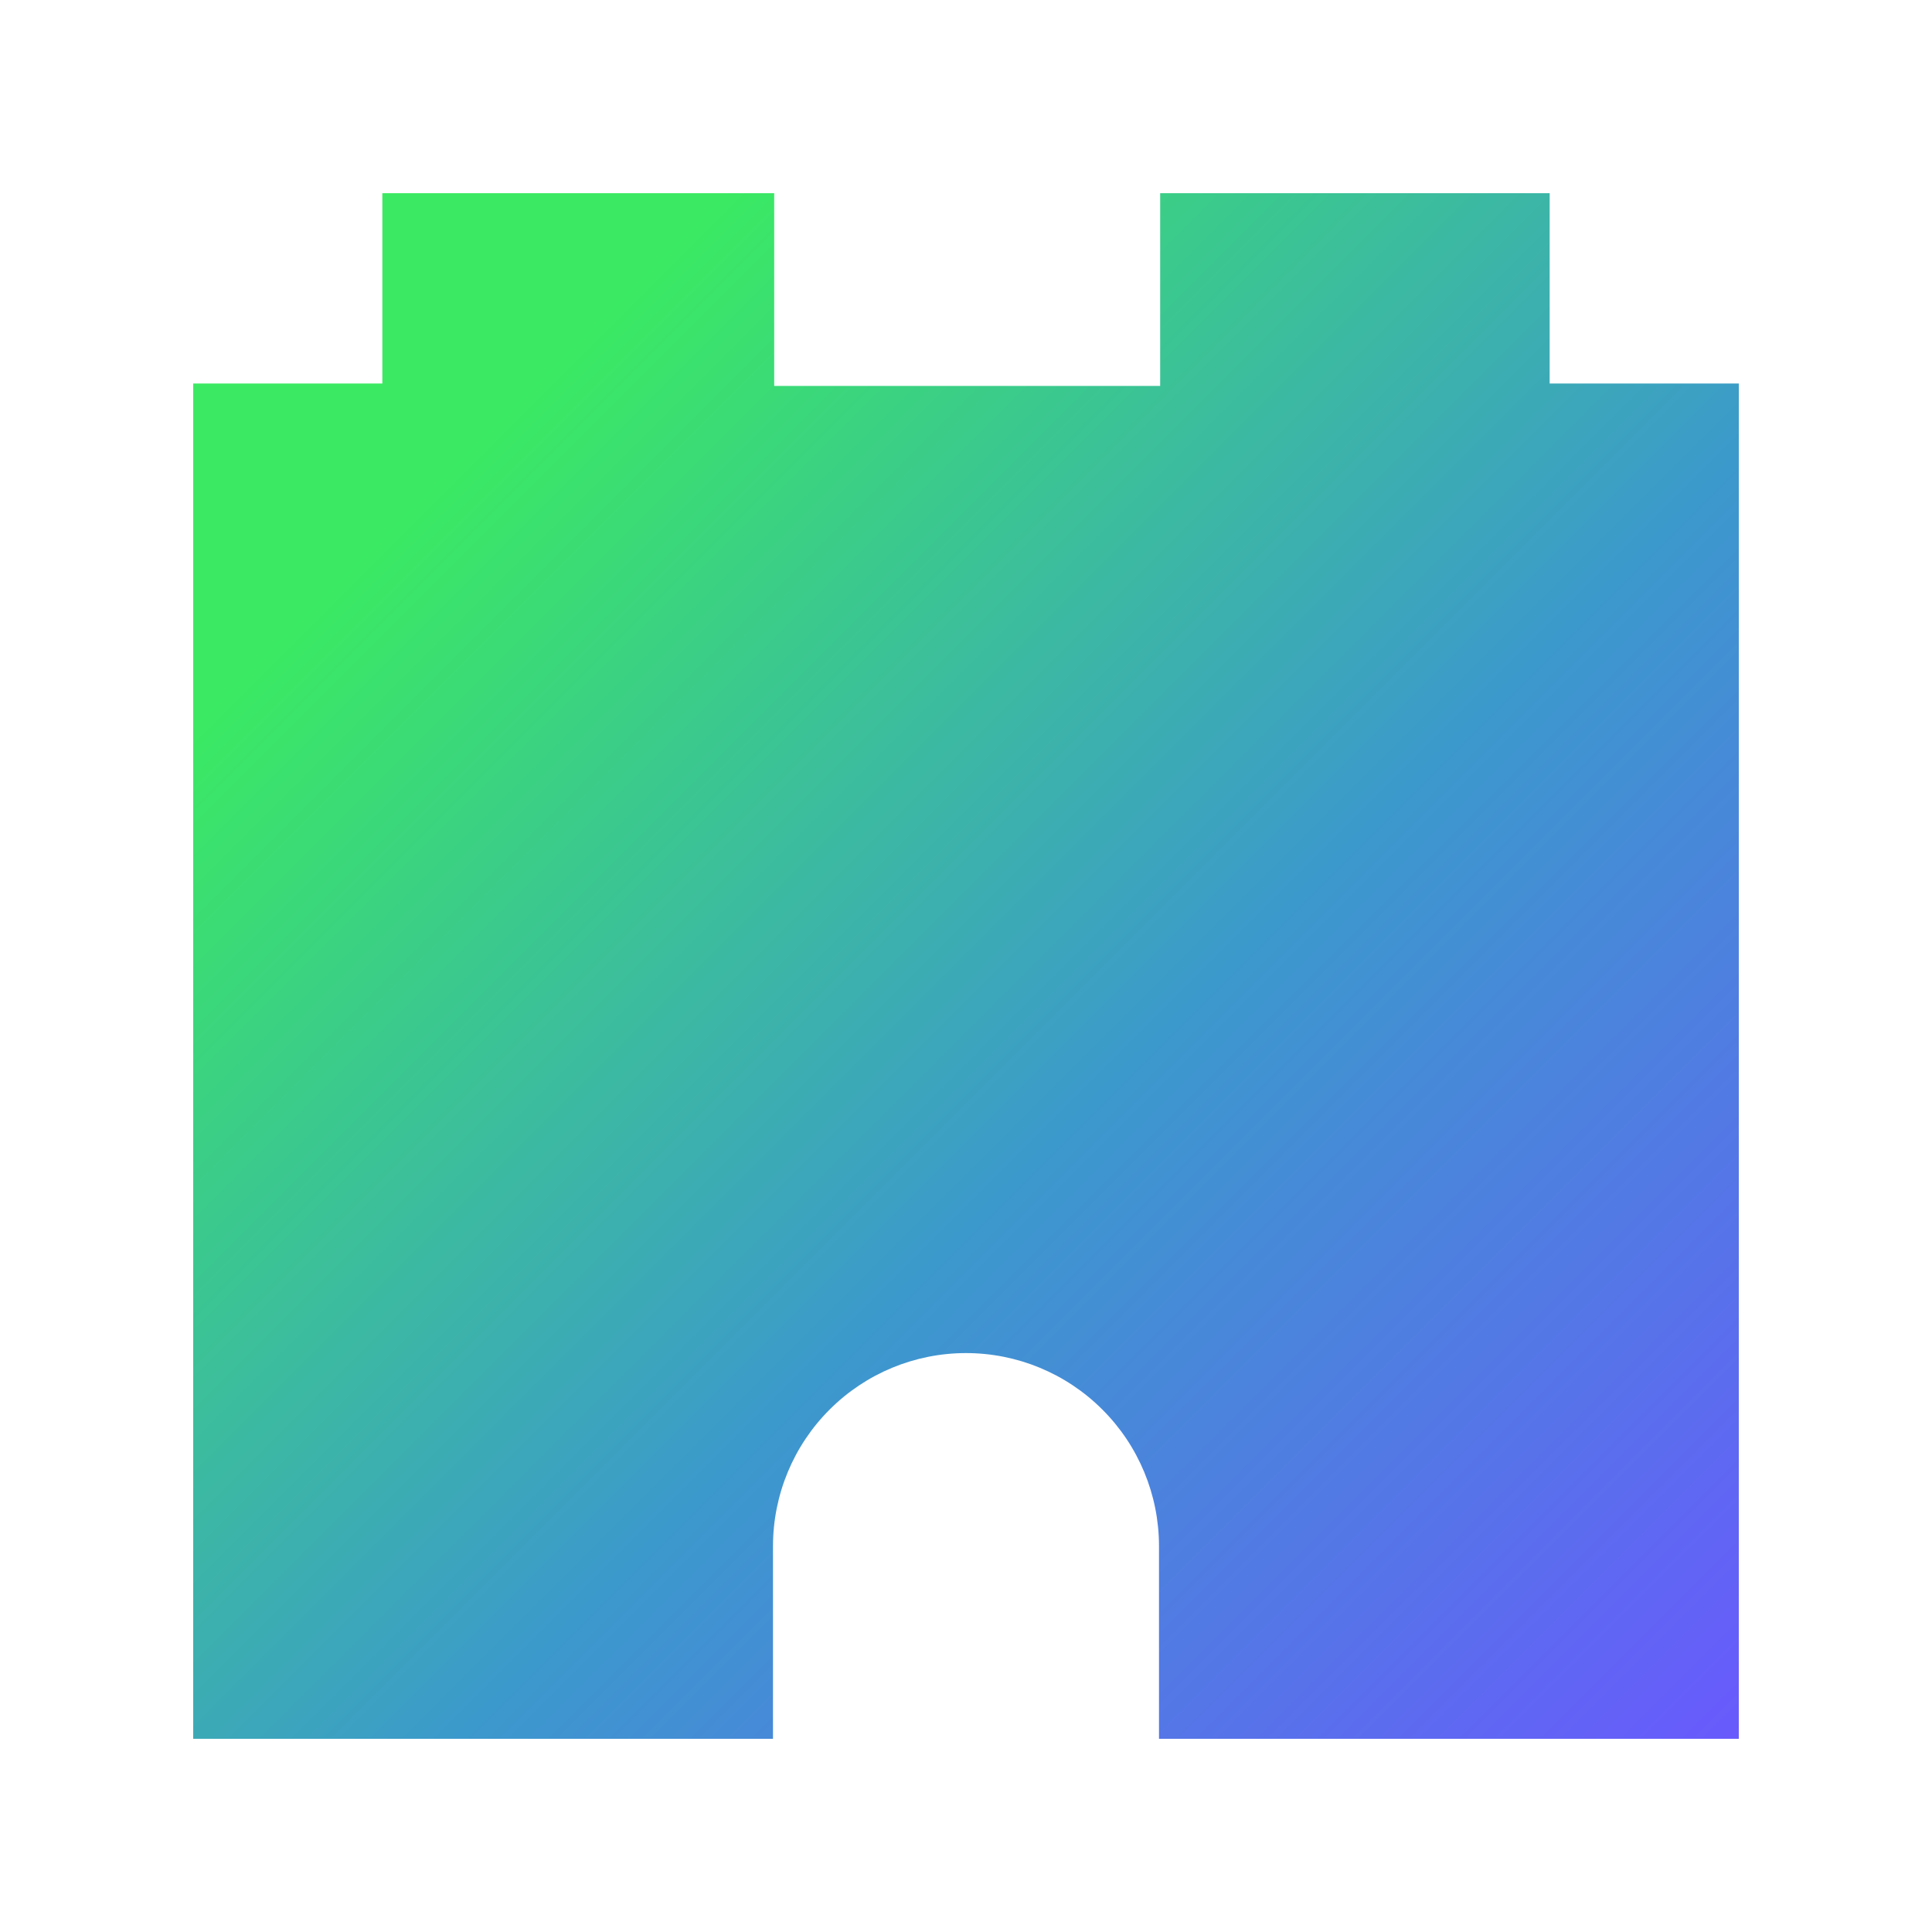
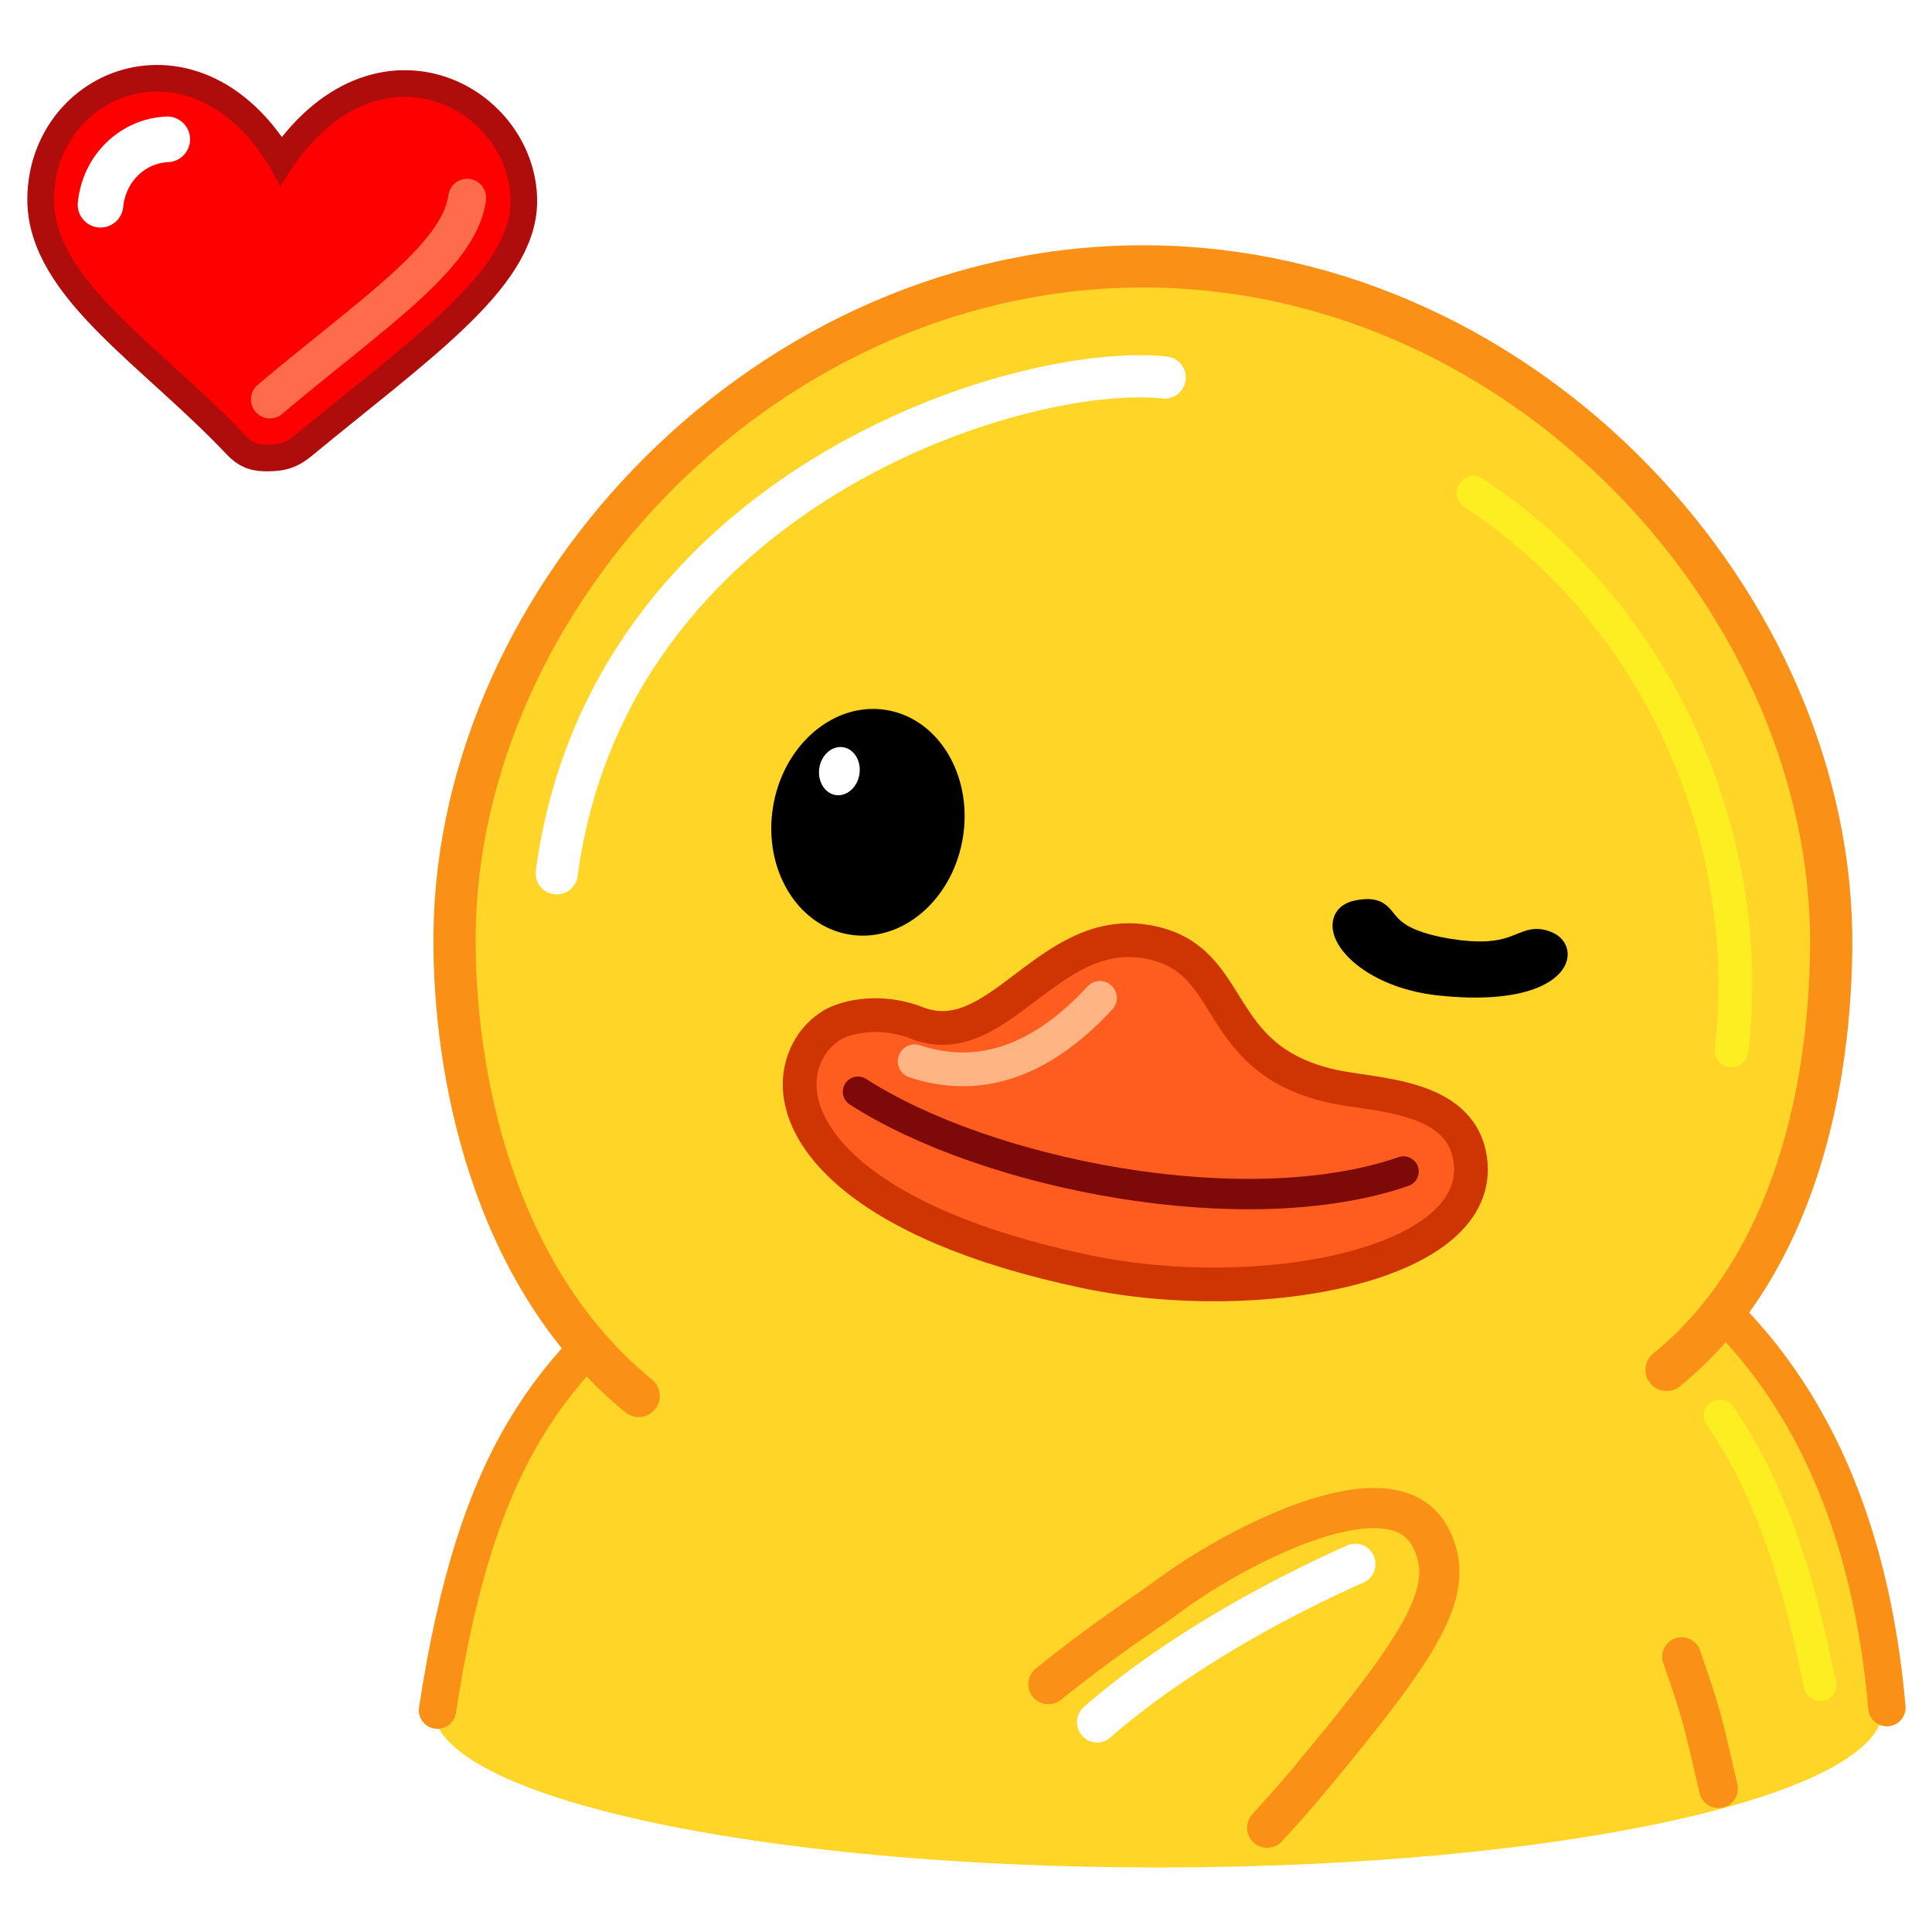
- <svg xmlns="http://www.w3.org/2000/svg" width="40" height="40" viewBox="0 0 40 40" fill="none">
-   <path d="M32.084 7.94V4H24.02V7.99H16.029V4H7.916V7.94H4V36H16.004V32.005C16.006 30.946 16.427 29.931 17.177 29.183C17.926 28.434 18.941 28.014 20 28.014C21.059 28.014 22.074 28.434 22.823 29.183C23.573 29.931 23.994 30.946 23.996 32.005V36H36V7.94H32.084Z" fill="url(#paint0_linear)" />
-   <defs>
-     <linearGradient id="paint0_linear" x1="2.942" y1="4.9" x2="37.777" y2="39.734" gradientUnits="userSpaceOnUse">
-       <stop offset="0.159" stop-color="#3BEA62" />
-       <stop offset="0.54" stop-color="#3C99CC" />
-       <stop offset="0.937" stop-color="#6B57FF" />
-     </linearGradient>
-   </defs>
+ <svg xmlns="http://www.w3.org/2000/svg" width="40" height="40" viewBox="0 11 497 497" style="fill: none; stroke: none">
+   <defs />
+   <g>
+     <g>
+       <g transform="matrix(0.9, 0.0, 0.0, 0.9, 198.942, 385.386)" opacity="1">
+         <g transform="matrix(1.065, 0.041, -0.041, 1.065, -88.827, -138.616)" style="fill-opacity:1.0;fill:rgb(255, 213, 39);fill-rule:nonzero">
+           <g transform="matrix(0.986, -0.038, 0.055, 1.427, 180.989, -107.182)">
+             <g transform="matrix(1.0, 0.0, 0.0, 1.0, 1.611, 208.783)" style="fill-opacity:1.0;fill:rgb(255, 213, 39);fill-rule:nonzero">
+               <ellipse rx="197.041" ry="29.810" cx="0" cy="0" style="fill-opacity:1.0;fill:rgb(255, 213, 39);fill-rule:nonzero" />
+             </g>
+           </g>
+           <g transform="matrix(1.0, 0.0, 0.0, 1.0, 205.839, 156.75)" style="stroke:rgb(250, 144, 22);stroke-opacity:1.0;stroke-width:10.0;stroke-miterlimit:10.0;stroke-linecap:round;stroke-linejoin:miter">
+             <path d="M -204.939,41.764 C -197.064,-27.552 -177.963,-51.589 -144.985,-78.943 C -125.949,-94.732 4.451,-135.565 87.986,-106.132 C 134.973,-89.576 173.719,-51.045 183.477,26.136 " />
+           </g>
+           <g transform="matrix(1.040, -0.040, 0.040, 1.040, 142.427, -10.353)">
+             <g style="stroke:rgb(250, 144, 22);stroke-opacity:1.0;stroke-width:10.0;stroke-miterlimit:0;stroke-linecap:round;stroke-linejoin:round">
+               <path d="M 177,181.5 C 182,196.0 182.0,196.0 186.5,215.5 " />
+             </g>
+           </g>
+           <g transform="matrix(1.073, 0.182, -0.179, 1.052, 324.412, 145.644)">
+             <g transform="matrix(1.0, 0.0, 0.0, 1.0, 35.688, 48.14)" style="stroke:rgb(252, 238, 33);stroke-opacity:1.0;stroke-width:8.0;stroke-miterlimit:0;stroke-linecap:round;stroke-linejoin:round">
+               <path d="M 11.579,-26.034 C 4.390,-42.738 -7.046,-68.711 -26.249,-87.108 " />
+             </g>
+           </g>
+           <g transform="matrix(1.116, 0.189, -0.189, 1.116, -4.269, -275.278)">
+             <g transform="matrix(1.0, 0.0, 0.0, 1.0, 196.521, 174.678)" style="fill-opacity:1.0;fill:rgb(255, 213, 39);fill-rule:nonzero;stroke:rgb(250, 144, 22);stroke-opacity:1.0;stroke-width:10.0;stroke-miterlimit:10.0;stroke-linecap:round;stroke-linejoin:miter">
+               <path d="M 146.414,98.713 C 169.105,70.818 171.521,30.105 164.115,-7.175 C 148.424,-86.155 61.355,-149.678 -26.994,-132.126 C -115.345,-114.574 -171.521,-22.594 -155.83,56.386 C -149.554,87.975 -130.774,133.846 -90.702,154.633 " style="fill-opacity:1.0;fill:rgb(255, 213, 39);fill-rule:nonzero" />
+             </g>
+             <g transform="matrix(0.672, 0.740, -0.740, 0.672, 158.970, 8.910)">
+               <g transform="matrix(1.0, 0.0, 0.0, 1.0, 49.176, 105.067)" style="stroke:rgb(255, 255, 255);stroke-opacity:1.0;stroke-width:10.0;stroke-miterlimit:0;stroke-linecap:round;stroke-linejoin:round">
+                 <path d="M 7.342,-79.981 C -13.221,-52.136 -36.543,47.169 35.707,103.800 " />
+               </g>
+             </g>
+             <g transform="matrix(1.0, 0.0, 0.0, 1.0, 223.575, 51.809)">
+               <g transform="matrix(1.0, 0.0, 0.0, 1.0, 71.954, 84.744)" style="stroke:rgb(252, 238, 33);stroke-opacity:1.0;stroke-width:8.0;stroke-miterlimit:0;stroke-linecap:round;stroke-linejoin:round">
+                 <path d="M 46.939,59.577 C 44.547,31.584 32.714,3.469 13.333,-19.092 C -0.697,-35.424 -18.684,-48.844 -39.911,-57.198 " />
+               </g>
+             </g>
+           </g>
+           <g transform="matrix(-0.842, -0.672, 0.672, -0.842, 241.190, 295.627)">
+             <g transform="matrix(1.0, 0.0, 0.0, 1.0, 66.03, 75.602)" style="fill-opacity:1.0;fill:rgb(255, 213, 39);fill-rule:nonzero;stroke:rgb(250, 144, 22);stroke-opacity:1.0;stroke-width:10.0;stroke-miterlimit:10.0;stroke-linecap:round;stroke-linejoin:miter">
+               <path d="M 53.635,-39.995 C 50.504,-22.661 46.908,-10.736 45.495,-4.483 C 41.599,13.761 25.456,57.401 5.725,49.899 C -8.196,44.571 -10.338,28.849 -11.117,-16.878 C -11.177,-21.659 -11.085,-26.422 -10.949,-31.461 " style="fill-opacity:1.0;fill:rgb(255, 213, 39);fill-rule:nonzero" />
+             </g>
+             <g transform="matrix(-0.866, -0.517, 0.507, -0.850, -143.237, -46.036)">
+               <g transform="matrix(1.0, 0.0, 0.0, 1.0, 35.688, 48.14)" style="stroke:rgb(255, 255, 255);stroke-opacity:1.0;stroke-width:10.0;stroke-miterlimit:0;stroke-linecap:round;stroke-linejoin:round">
+                 <path d="M -288.297,8.639 C -298.274,-15.578 -303.335,-44.939 -305.268,-65.654 " />
+               </g>
+             </g>
+           </g>
+         </g>
+         <g transform="matrix(1.119, -0.262, 0.262, 1.119, 49.719, 43.548)" opacity="1">
+           <g transform="matrix(0.859, 0.603, -0.603, 0.859, 28.781, -217.109)">
+             <g transform="matrix(1.089, -0.242, 0.242, 1.089, 16.606, 150.016)">
+               <g transform="matrix(1.0, 0.0, 0.0, 1.0, 145.426, -113.831)" style="fill-opacity:1.0;fill:rgb(0, 0, 0);fill-rule:nonzero;stroke:rgb(0, 0, 0);stroke-opacity:1.0;stroke-width:5.0;stroke-miterlimit:4.0;stroke-linecap:butt;stroke-linejoin:miter">
+                 <path d="M 0.043,4.93 C 11.988,4.904 14.203,1.159 17.226,0.082 C 18.128,-0.239 19.101,-0.323 20.426,0.0 C 21.598,0.286 22.348,0.987 22.551,1.919 C 23.256,5.170 17.28,11.231 -0.816,12.24 C -13.725,12.96 -22.124,7.329 -22.777,3.308 C -23.008,1.886 -22.272,0.668 -20.426,0.0 C -18.717,-0.618 -17.625,-0.74 -16.786,-0.551 C -13.726,0.137 -14.023,4.96 0.043,4.93 Z" style="fill-opacity:1.0;fill:rgb(0, 0, 0);fill-rule:nonzero" />
+               </g>
+             </g>
+             <g transform="matrix(1.089, -0.242, 0.242, 1.089, -121.255, 178.530)">
+               <g transform="matrix(1.0, 0.0, 0.0, 1.0, 145.426, -113.831)" style="fill-opacity:1.0;fill:rgb(0, 0, 0);fill-rule:nonzero">
+                 <path d="M 0,-24.169 C 8.689,-24.169 16.11,-17.749 19.062,-8.7 C 19.943,-6.000 20.426,-3.067 20.426,0 C 20.426,2.973 19.971,5.821 19.142,8.452 C 16.246,17.631 8.768,24.169 0,24.169 C -8.336,24.169 -15.506,18.261 -18.681,9.79 C -19.803,6.796 -20.426,3.485 -20.426,0 C -20.426,-2.873 -20.002,-5.627 -19.225,-8.184 C -16.391,-17.503 -8.853,-24.169 0,-24.169 Z" style="fill-opacity:1.0;fill:rgb(0, 0, 0);fill-rule:nonzero" />
+               </g>
+               <g transform="matrix(0.995, -0.009, 0.009, 1.003, 1.699, 1.857)">
+                 <g transform="matrix(0.212, 0.0, 0.0, 0.212, 137.773, -123.811)" style="fill-opacity:1.0;fill:rgb(255, 255, 255);fill-rule:nonzero">
+                   <path d="M 0,-24.169 C 8.689,-24.169 16.11,-17.749 19.062,-8.7 C 19.943,-6.000 20.426,-3.067 20.426,0 C 20.426,2.973 19.971,5.821 19.142,8.452 C 16.246,17.631 8.768,24.169 0,24.169 C -8.336,24.169 -15.506,18.261 -18.681,9.79 C -19.803,6.796 -20.426,3.485 -20.426,0 C -20.426,-2.873 -20.002,-5.627 -19.225,-8.184 C -16.391,-17.503 -8.853,-24.169 0,-24.169 Z" style="fill-opacity:1.0;fill:rgb(255, 255, 255);fill-rule:nonzero" />
+                 </g>
+               </g>
+             </g>
+             <g transform="matrix(1.0, 0.0, 0.0, 1.0, 98.041, 61.844)" style="fill-opacity:1.0;fill:rgb(255, 93, 31);fill-rule:nonzero;stroke:rgb(207, 53, 2);stroke-opacity:1.0;stroke-width:8.0;stroke-miterlimit:0;stroke-linecap:round;stroke-linejoin:round">
+               <path d="M -81.239,18.166 C -78.391,32.502 -55.654,46.784 -0.66,37.033 C 40.493,29.736 86.892,0.297 73.588,-21.82 C 65.592,-35.112 46.82,-26.994 36.622,-25.403 C 7.367,-20.835 5.175,-45.177 -16.175,-40.936 C -40.006,-36.202 -39.181,-2.793 -60.066,-2.665 C -68.763,-2.612 -75.966,1.925 -78.498,5.363 C -81.744,9.771 -81.923,14.724 -81.239,18.166 Z" style="fill-opacity:1.0;fill:rgb(255, 93, 31);fill-rule:nonzero" />
+             </g>
+             <g transform="matrix(1.0, 0.0, 0.0, 1.0, 13.185, 30.843)">
+               <g transform="matrix(1.0, 0.0, 0.0, 1.0, 81.504, 36.759)" style="stroke:rgb(125, 9, 9);stroke-opacity:1.0;stroke-width:7.2;stroke-miterlimit:0;stroke-linecap:round;stroke-linejoin:round">
+                 <path d="M 63.504,-18.76 C 33.519,7.258 -28.046,18.759 -63.504,11.898 " />
+               </g>
+             </g>
+             <g transform="matrix(1.0, 0.0, 0.0, 1.0, 30.965, 31.016)">
+               <g transform="matrix(1.0, 0.0, 0.0, 1.0, 24.706, 22.107)" style="stroke:rgb(255, 180, 132);stroke-opacity:1.0;stroke-width:8.0;stroke-miterlimit:0;stroke-linecap:round;stroke-linejoin:round">
+                 <path d="M -14.707,14.674 C 0.717,13.730 12.867,4.263 20.429,-15.634 " />
+               </g>
+             </g>
+           </g>
+         </g>
+       </g>
+       <g transform="matrix(1.0, 0.0, 0.0, 1.0, 256.0, 256.0)">
+         <g transform="matrix(1.0, 0.0, 0.0, 1.0, 134.234, 26.457)" style="fill-opacity:1.0;fill:rgb(255, 213, 39);fill-rule:nonzero">
+           <ellipse rx="0.234" ry="0.457" cx="0" cy="0" style="fill-opacity:1.0;fill:rgb(255, 213, 39);fill-rule:nonzero" />
+         </g>
+       </g>
+       <g>
+         <g transform="matrix(1.0, 0.0, 0.0, 1.0, 14.310, 2.933)" opacity="1">
+           <g transform="matrix(0.978, 0.0, 0.0, 0.978, -16.837, -0.512)">
+             <g>
+               <g>
+                 <path d="M 76.281,80.109 C 76.281,80.109 75.343,79.77 75.343,79.77 C 72.328,76.628 68.616,74.329 68.63,71.463 C 68.648,67.511 74.005,65.48 76.713,71.019 C 79.913,65.426 84.925,68.162 84.925,71.533 C 84.925,73.973 81.567,76.34 77.58,79.601 C 77.133,79.967 76.87,80.064 76.281,80.109 Z" />
+               </g>
+               <g transform="matrix(1.0, 0.0, 0.0, 1.0, 76.77, 73.08)" style="fill-opacity:1.0;fill:rgb(255, 0, 0);fill-rule:nonzero;stroke:rgb(175, 12, 12);stroke-opacity:1.0;stroke-width:14.0;stroke-miterlimit:0;stroke-linecap:butt;stroke-linejoin:round">
+                 <path d="M -3.819,52.662 C -6.538,52.686 -7.66,52.324 -9.526,50.351 C -31.921,26.666 -60.095,9.515 -59.999,-11.921 C -59.868,-41.052 -20.381,-56.02 -0.426,-15.191 C 23.165,-56.412 60.103,-36.252 60.103,-11.403 C 60.103,7.119 33.853,25.074 3.322,50.237 C 0.882,52.248 -0.609,52.634 -3.819,52.662 Z" style="fill-opacity:1.0;fill:rgb(255, 0, 0);fill-rule:nonzero" />
+               </g>
+             </g>
+             <g transform="matrix(1.0, 0.0, 0.0, 1.0, 76.77, 73.08)" style="fill-opacity:1.0;fill:rgb(255, 0, 0);fill-rule:nonzero">
+               <path d="M -3.819,52.662 C -6.538,52.686 -7.66,52.324 -9.526,50.351 C -31.921,26.666 -60.095,9.515 -59.999,-11.921 C -59.868,-41.052 -20.381,-56.02 -0.426,-15.191 C 23.165,-56.412 60.103,-36.252 60.103,-11.403 C 60.103,7.119 33.853,25.074 3.322,50.237 C 0.882,52.248 -0.609,52.634 -3.819,52.662 Z" style="fill-opacity:1.0;fill:rgb(255, 0, 0);fill-rule:nonzero" />
+             </g>
+             <g transform="matrix(1.0, 0.0, 0.0, 1.0, -1.0, 3.0)">
+               <g transform="matrix(1.0, 0.0, 0.0, 1.0, 76.77, 73.08)" style="stroke:rgb(255, 255, 255);stroke-opacity:1.0;stroke-width:12;stroke-miterlimit:0;stroke-linecap:round;stroke-linejoin:round">
+                 <path d="M -46.748,-13.459 C -45.767,-23.261 -38.112,-30.267 -29.187,-30.658 " />
+               </g>
+             </g>
+             <g>
+               <g transform="matrix(1.0, 0.0, 0.0, 1.0, 76.27, 68.08)" style="stroke:rgb(255, 108, 75);stroke-opacity:1.0;stroke-width:10;stroke-miterlimit:0;stroke-linecap:round;stroke-linejoin:round">
+                 <path d="M 49.192,-7.283 C 47.217,8.281 23.432,23.662 -2.693,45.749 " />
+               </g>
+             </g>
+           </g>
+         </g>
+       </g>
+     </g>
+   </g>
</svg>
